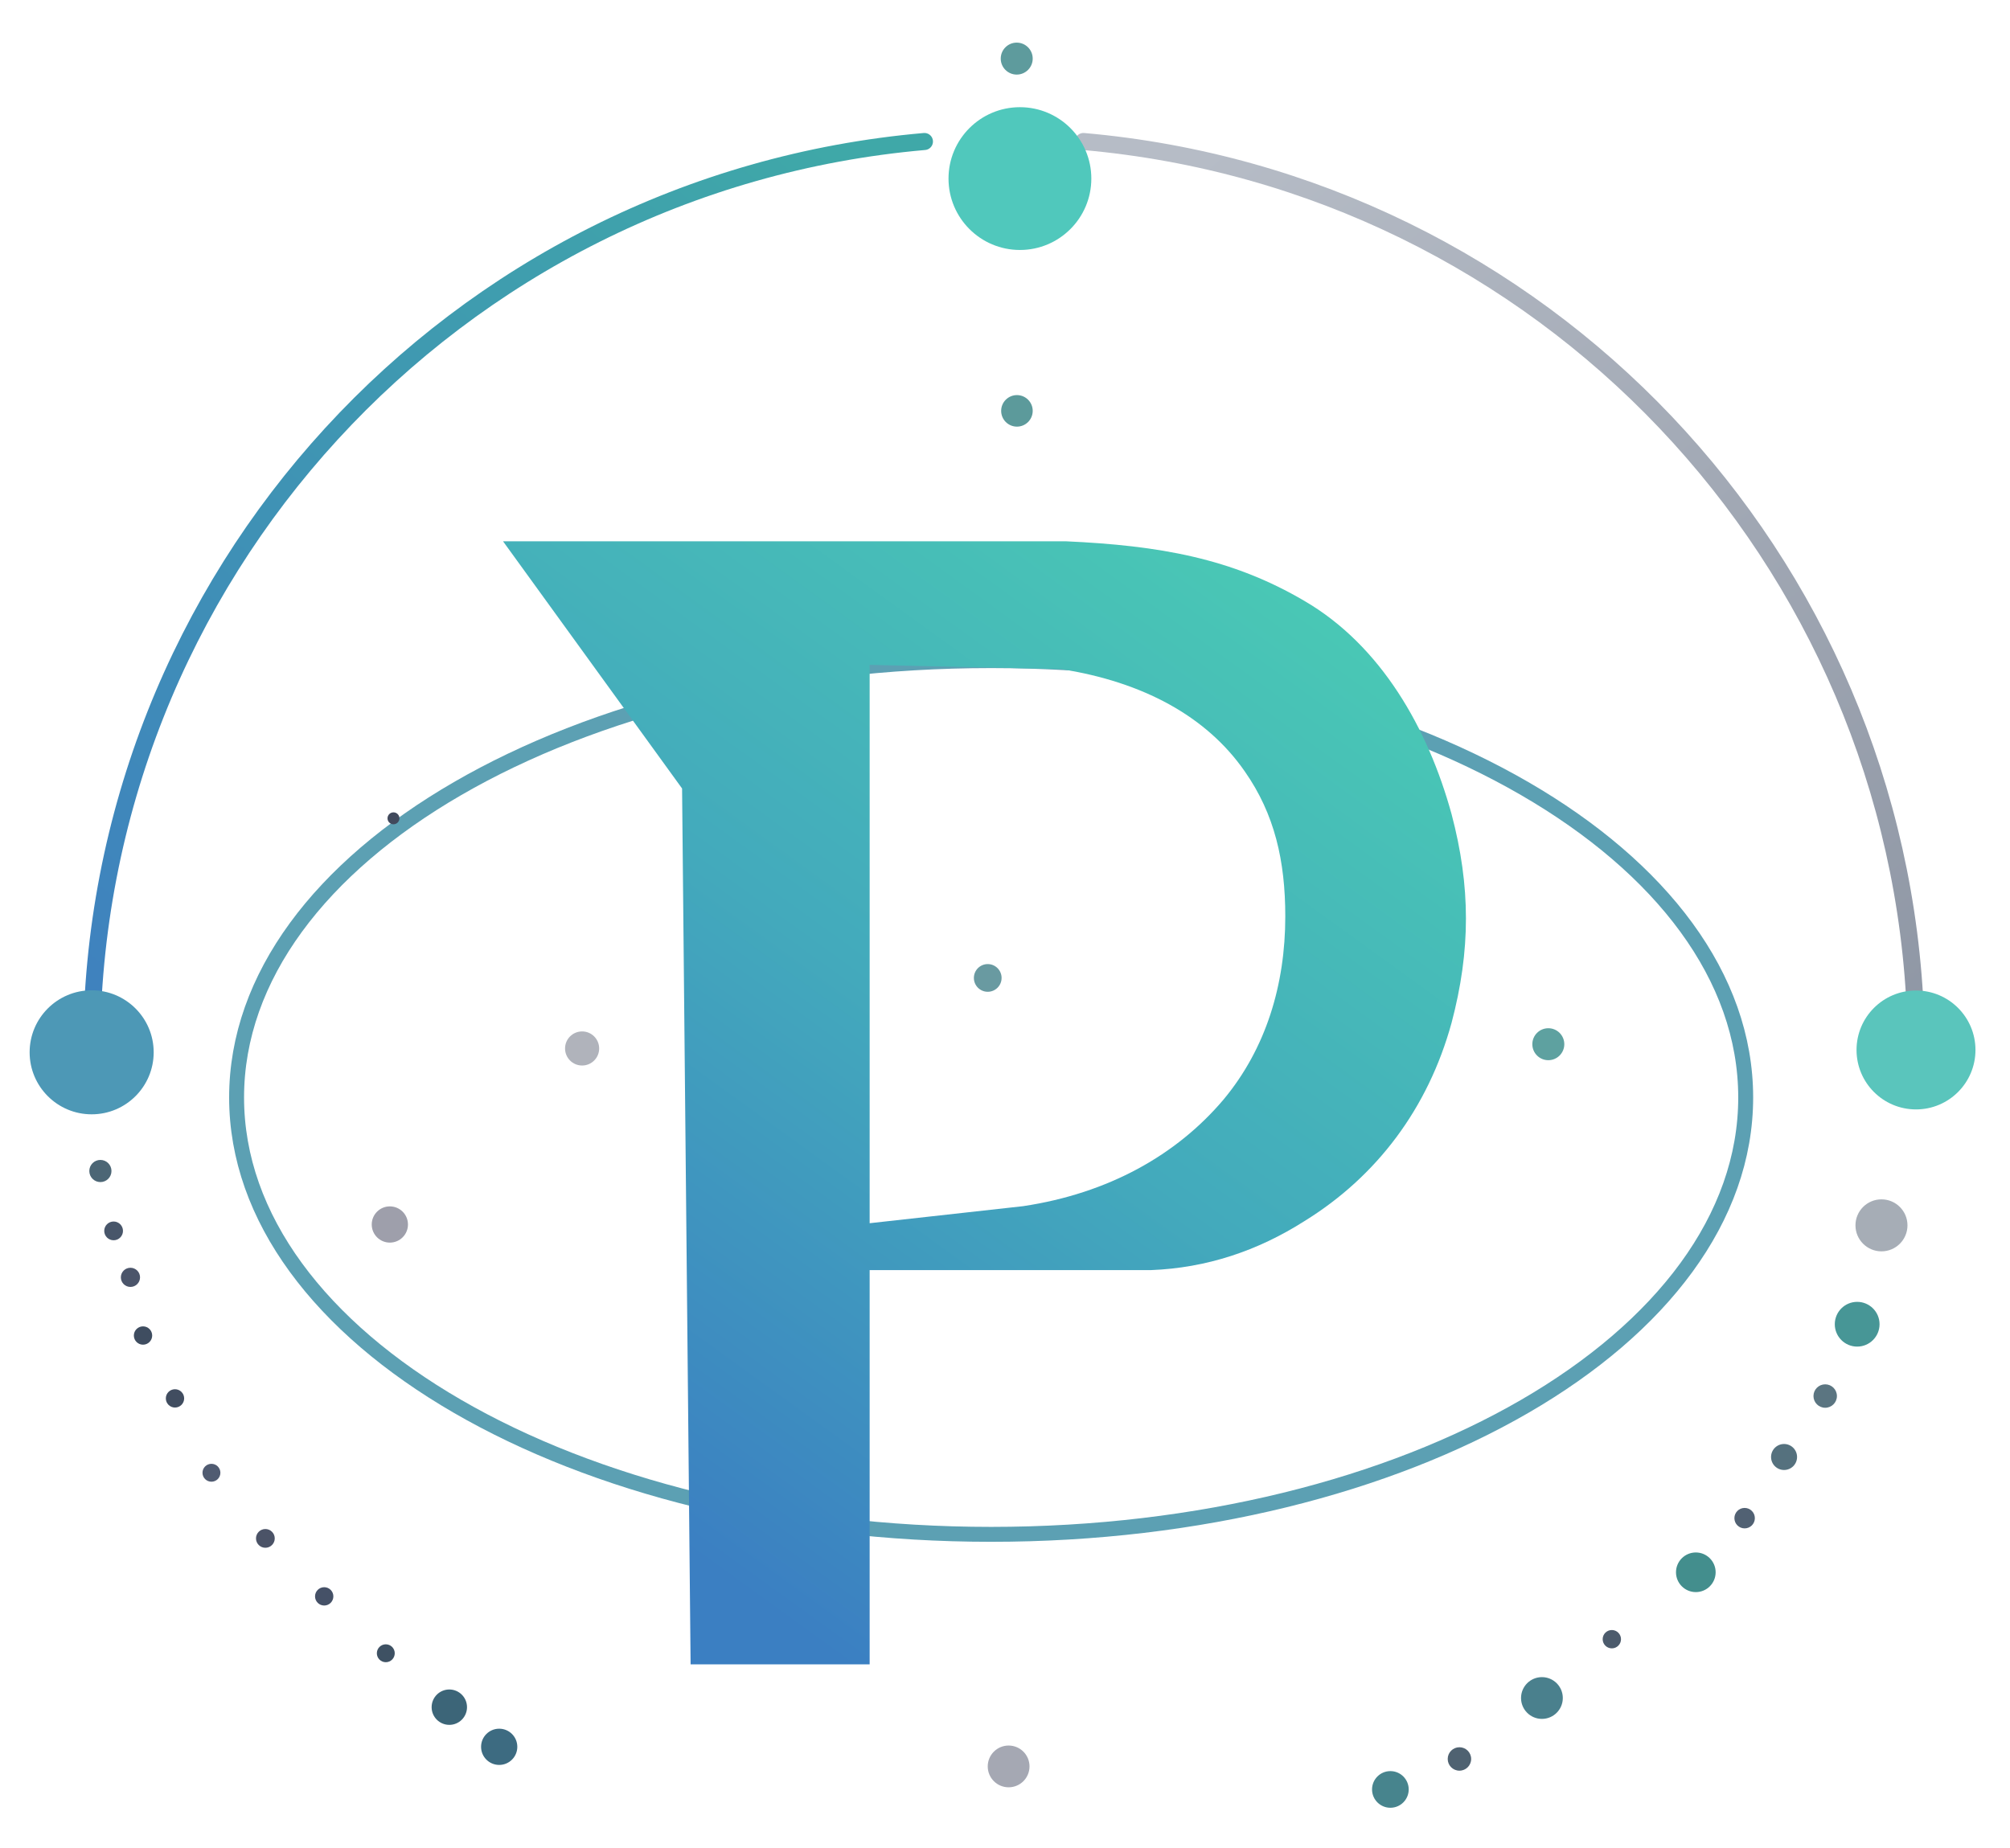
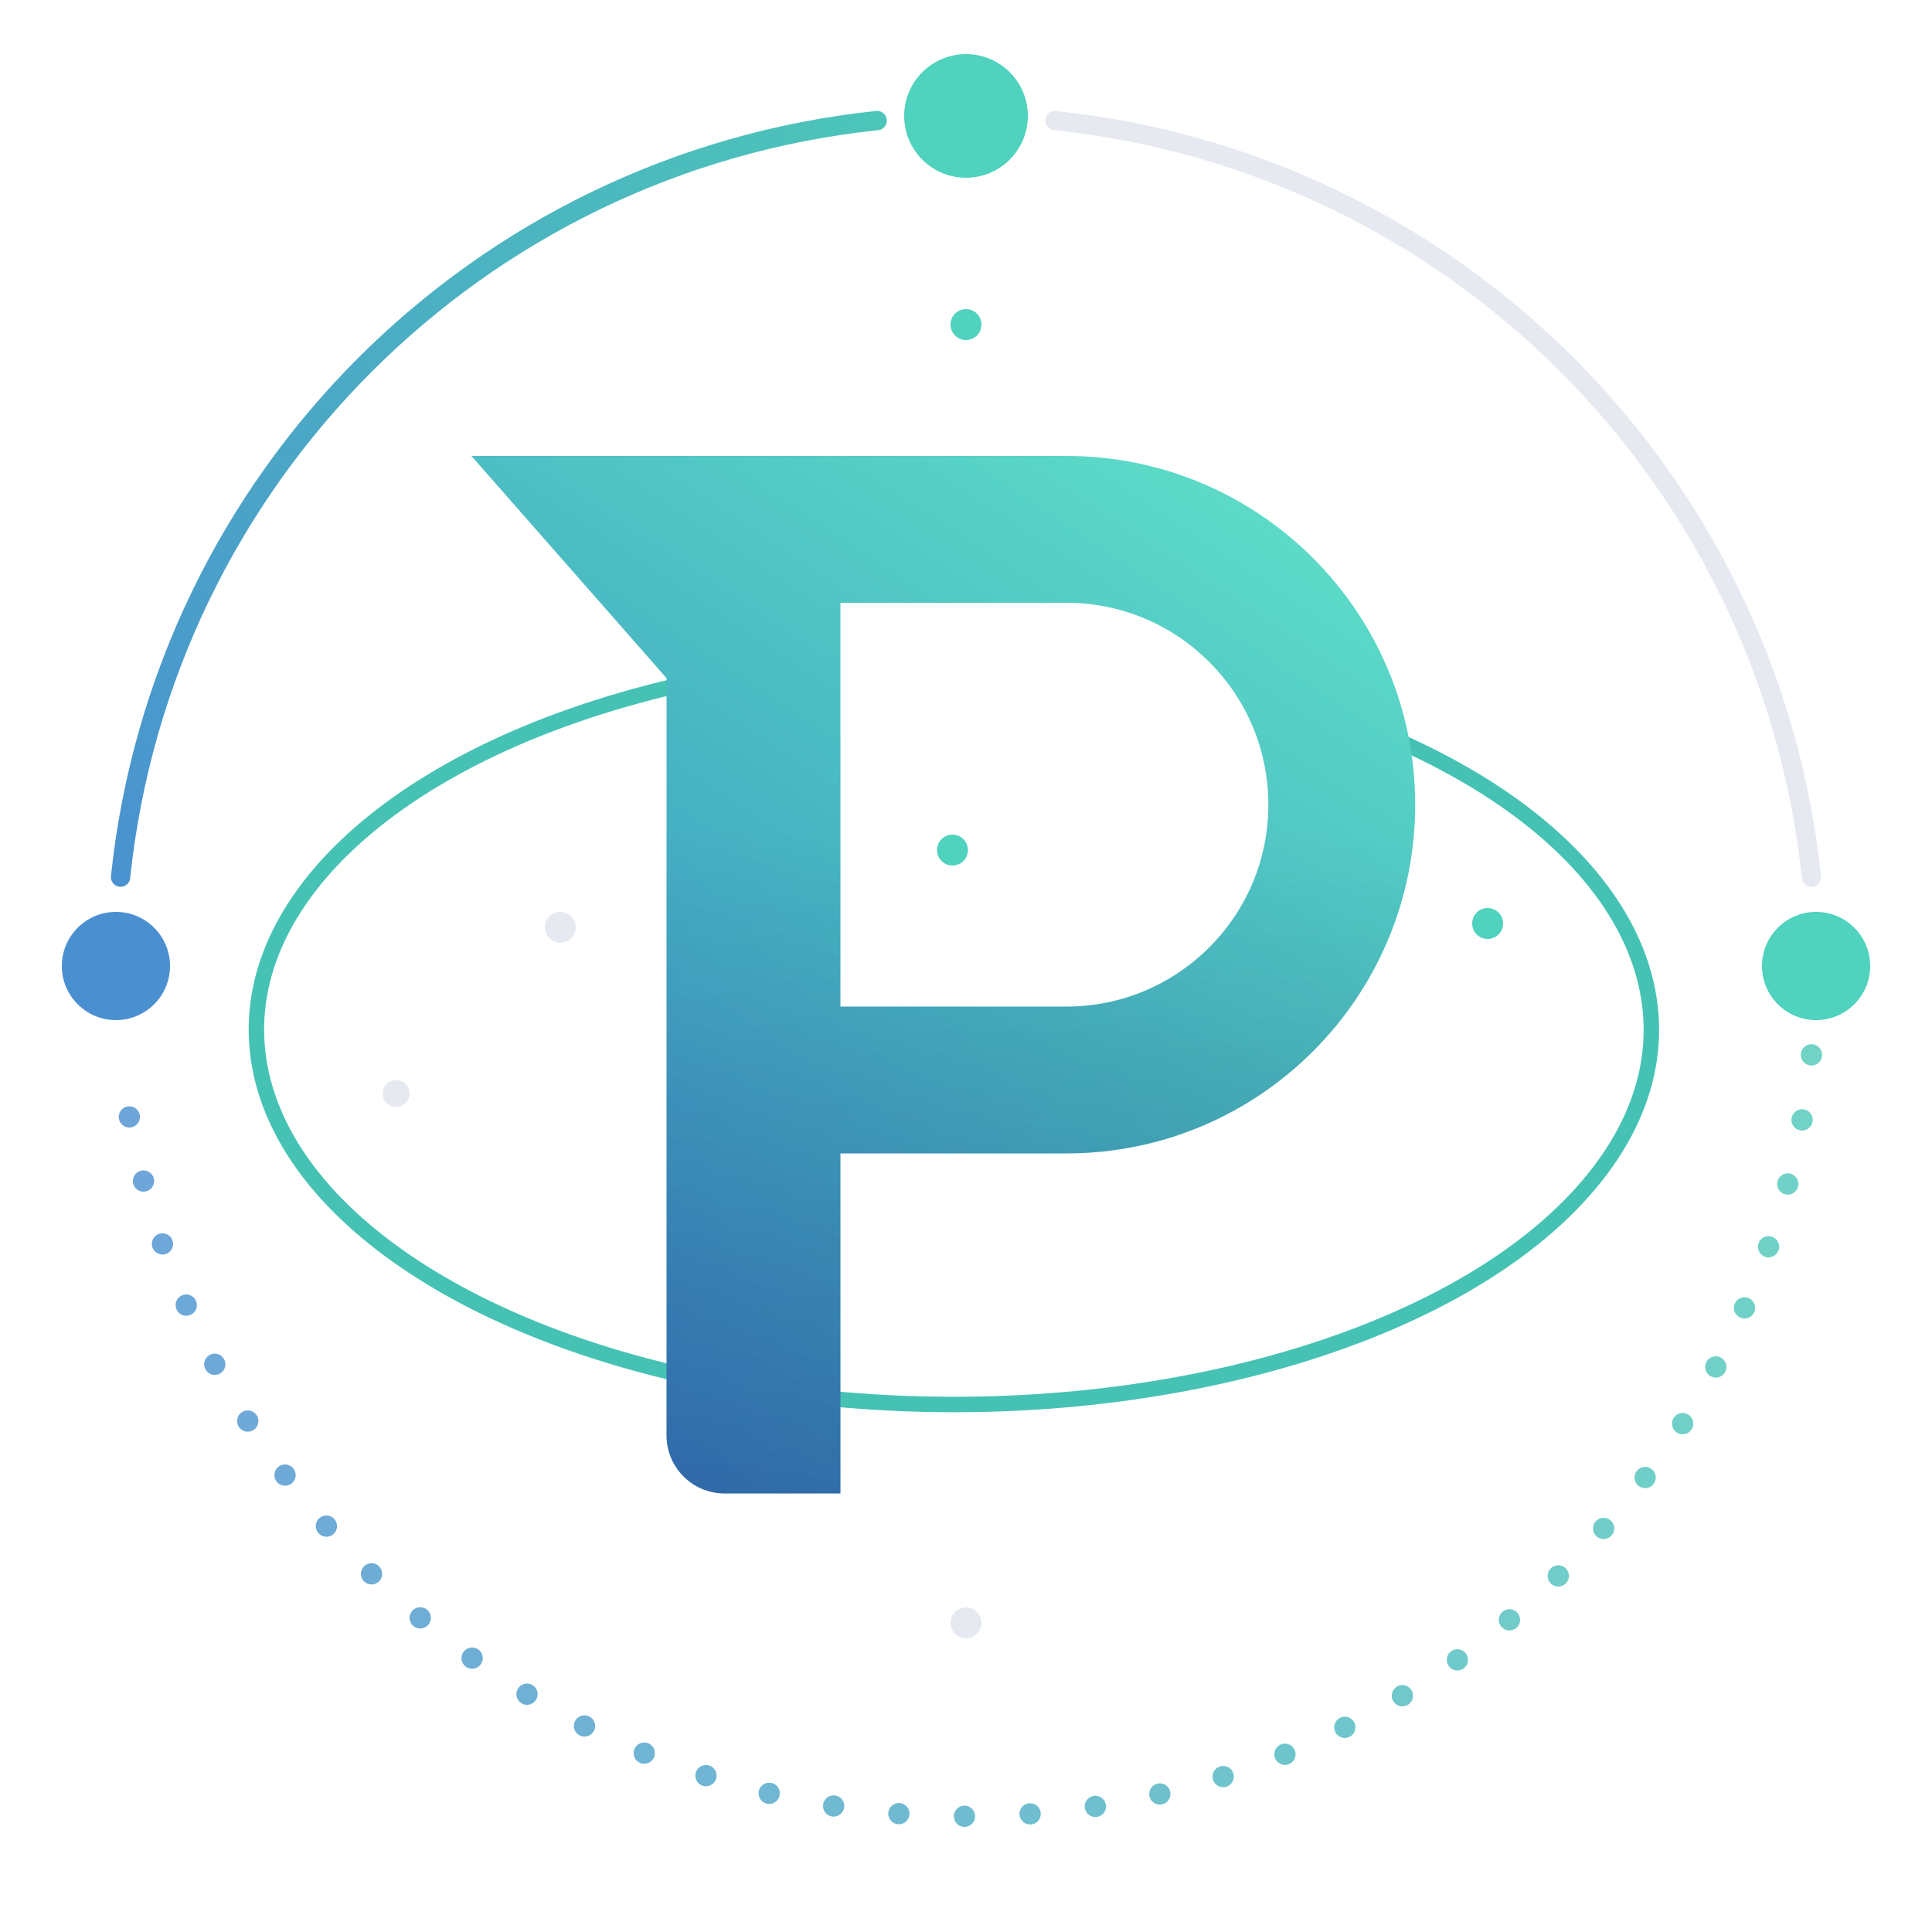
- <svg xmlns="http://www.w3.org/2000/svg" viewBox="0 0 943 867" role="img" aria-label="Praverse">
+ <svg xmlns="http://www.w3.org/2000/svg" viewBox="0 0 1000 1000" role="img" aria-label="Praverse">
  <defs>
-     <linearGradient id="pv-p" gradientUnits="userSpaceOnUse" x1="672" y1="286" x2="342" y2="742">
-       <stop offset="0" stop-color="#4ACBB4" />
-       <stop offset=".52" stop-color="#43AABC" />
-       <stop offset="1" stop-color="#3B7FC2" />
+     <linearGradient id="pv-p" gradientUnits="userSpaceOnUse" x1="700" y1="250" x2="350" y2="780">
+       <stop offset="0" stop-color="#5FE0C8" />
+       <stop offset=".5" stop-color="#47B4C2" />
+       <stop offset="1" stop-color="#3A80CF" />
    </linearGradient>
-     <linearGradient id="pv-l" gradientUnits="userSpaceOnUse" x1="44" y1="512" x2="408" y2="85">
-       <stop offset="0" stop-color="#3F7FC0" />
-       <stop offset="1" stop-color="#3FA8A8" />
+     <linearGradient id="pv-l" gradientUnits="userSpaceOnUse" x1="60" y1="500" x2="500" y2="60">
+       <stop offset="0" stop-color="#4A8FD0" />
+       <stop offset="1" stop-color="#4CC8B8" />
    </linearGradient>
-     <linearGradient id="pv-r" gradientUnits="userSpaceOnUse" x1="546" y1="88" x2="895" y2="505">
-       <stop offset="0" stop-color="#B6BCC6" />
-       <stop offset="1" stop-color="#8E96A4" />
+     <linearGradient id="pv-d" gradientUnits="userSpaceOnUse" x1="940" y1="0" x2="60" y2="0">
+       <stop offset="0" stop-color="#4CC8B8" />
+       <stop offset="1" stop-color="#4A8FD0" />
+     </linearGradient>
+     <linearGradient id="pv-f" gradientUnits="userSpaceOnUse" x1="0" y1="430" x2="0" y2="780">
+       <stop offset="0" stop-color="#0B1020" stop-opacity="0" />
+       <stop offset="1" stop-color="#0B1020" stop-opacity=".22" />
    </linearGradient>
  </defs>
  <g fill="none" stroke-linecap="round">
-     <path stroke="url(#pv-l)" stroke-width="8" d="M43,492.7 A428,428 0 0 1 433.7,66.4" />
-     <path stroke="url(#pv-r)" stroke-width="8" d="M508.3,66.4 A428,428 0 0 1 898.7,477.8" />
+     <path stroke="url(#pv-l)" stroke-width="10" d="M62.4,454 A440,440 0 0 1 454,62.4" />
+     <path stroke="#E6EAF0" stroke-width="10" d="M546,62.4 A440,440 0 0 1 937.6,454" />
+     <path stroke="url(#pv-d)" stroke-width="11" stroke-dasharray="0 34" opacity=".8" d="M937.6,546 A440,440 0 0 1 62.4,546" />
  </g>
-   <ellipse cx="465" cy="515" rx="354" ry="205" fill="none" stroke="#3F8FA6" stroke-width="7" opacity=".85" />
-   <path fill="url(#pv-p)" fill-rule="evenodd" d="M236,254 L500,254  C544,256 578,262 612,282 C648,303 670,342 681,382  C690,416 690,446 681,480 C670,520 646,552 612,573  C590,587 566,595 540,596 L408,596 L408,781 L324,781  L320,370 Z M408,312 L498,314  C536,320 566,336 584,362 C598,382 603,404 603,430  C603,462 594,492 574,516 C552,542 520,560 480,566  L408,574 Z" />
-   <g>
-     <circle cx="478.5" cy="83.8" r="33.5" fill="#50c8bc" />
-     <circle cx="43" cy="493.8" r="29.1" fill="#4d98b6" />
-     <circle cx="898.9" cy="492.7" r="27.9" fill="#5ac5bc" />
-     <circle cx="882.7" cy="575" r="12.2" fill="#a6adb6" />
-     <circle cx="871.3" cy="621.4" r="10.5" fill="#479696" />
-     <circle cx="723.4" cy="796.8" r="9.8" fill="#4a808d" />
-     <circle cx="473.2" cy="828.9" r="9.8" fill="#a5a8b3" />
-     <circle cx="795.6" cy="737.8" r="9.3" fill="#438e8d" />
-     <circle cx="652.3" cy="839.7" r="8.6" fill="#47848d" />
-     <circle cx="182.9" cy="574.6" r="8.5" fill="#9e9fab" />
-     <circle cx="234.2" cy="819.7" r="8.5" fill="#3d6b81" />
-     <circle cx="210.8" cy="801.1" r="8.3" fill="#3c6578" />
-     <circle cx="273.1" cy="492" r="8" fill="#b0b3bb" />
-     <circle cx="477" cy="27.5" r="7.5" fill="#5e9b9d" />
-     <circle cx="726.4" cy="490" r="7.5" fill="#5ea1a0" />
-     <circle cx="477.1" cy="192.8" r="7.4" fill="#5c9a9b" />
-     <circle cx="463.4" cy="458.9" r="6.5" fill="#699aa1" />
-     <circle cx="837" cy="683.7" r="6.1" fill="#55717e" />
-     <circle cx="856.3" cy="655.1" r="5.5" fill="#5b7581" />
-     <circle cx="684.7" cy="825.4" r="5.5" fill="#4f6271" />
-     <circle cx="47.1" cy="549.5" r="5.2" fill="#4c6675" />
-     <circle cx="818.5" cy="712.4" r="4.8" fill="#516173" />
-     <circle cx="61.2" cy="599.4" r="4.5" fill="#4b556a" />
-     <circle cx="53.3" cy="577.6" r="4.4" fill="#48566a" />
-     <circle cx="124.5" cy="721.9" r="4.4" fill="#4b5367" />
-     <circle cx="152.1" cy="749.1" r="4.3" fill="#455167" />
-     <circle cx="756.2" cy="769.2" r="4.3" fill="#4c5b6c" />
-     <circle cx="67.1" cy="626.7" r="4.3" fill="#3f4d60" />
-     <circle cx="82.1" cy="656.2" r="4.3" fill="#414d60" />
-     <circle cx="99.2" cy="691.1" r="4.2" fill="#505b71" />
-     <circle cx="181" cy="775.8" r="4.2" fill="#3e5163" />
-     <circle cx="184.6" cy="384" r="2.8" fill="#41495c" />
-   </g>
+   <path fill="none" stroke="#45C2B4" stroke-width="8" stroke-linecap="round" d="M720,381.8 A361,194 0 1 1 350,355" />
+   <path fill="url(#pv-p)" fill-rule="evenodd" d="M244,236 H552 A180.5,180.5 0 0 1 552,597 H435 V773 H375 A30,30 0 0 1 345,743 V351 Z            M435,312 H552 A104.5,104.5 0 0 1 552,521 H435 Z" />
+   <path fill="url(#pv-f)" fill-rule="evenodd" d="M244,236 H552 A180.5,180.5 0 0 1 552,597 H435 V773 H375 A30,30 0 0 1 345,743 V351 Z            M435,312 H552 A104.5,104.5 0 0 1 552,521 H435 Z" />
+   <circle cx="500" cy="60" r="32" fill="#4FD2BE" />
+   <circle cx="60" cy="500" r="28" fill="#4A8FD0" />
+   <circle cx="940" cy="500" r="28" fill="#4FD2BE" />
+   <circle cx="500" cy="168" r="8" fill="#4FD2BE" />
+   <circle cx="493" cy="440" r="8" fill="#4FD2BE" />
+   <circle cx="770" cy="478" r="8" fill="#4FD2BE" />
+   <circle cx="290" cy="480" r="8" fill="#E6EAF0" />
+   <circle cx="205" cy="566" r="7" fill="#E6EAF0" />
+   <circle cx="500" cy="840" r="8" fill="#E6EAF0" />
</svg>
